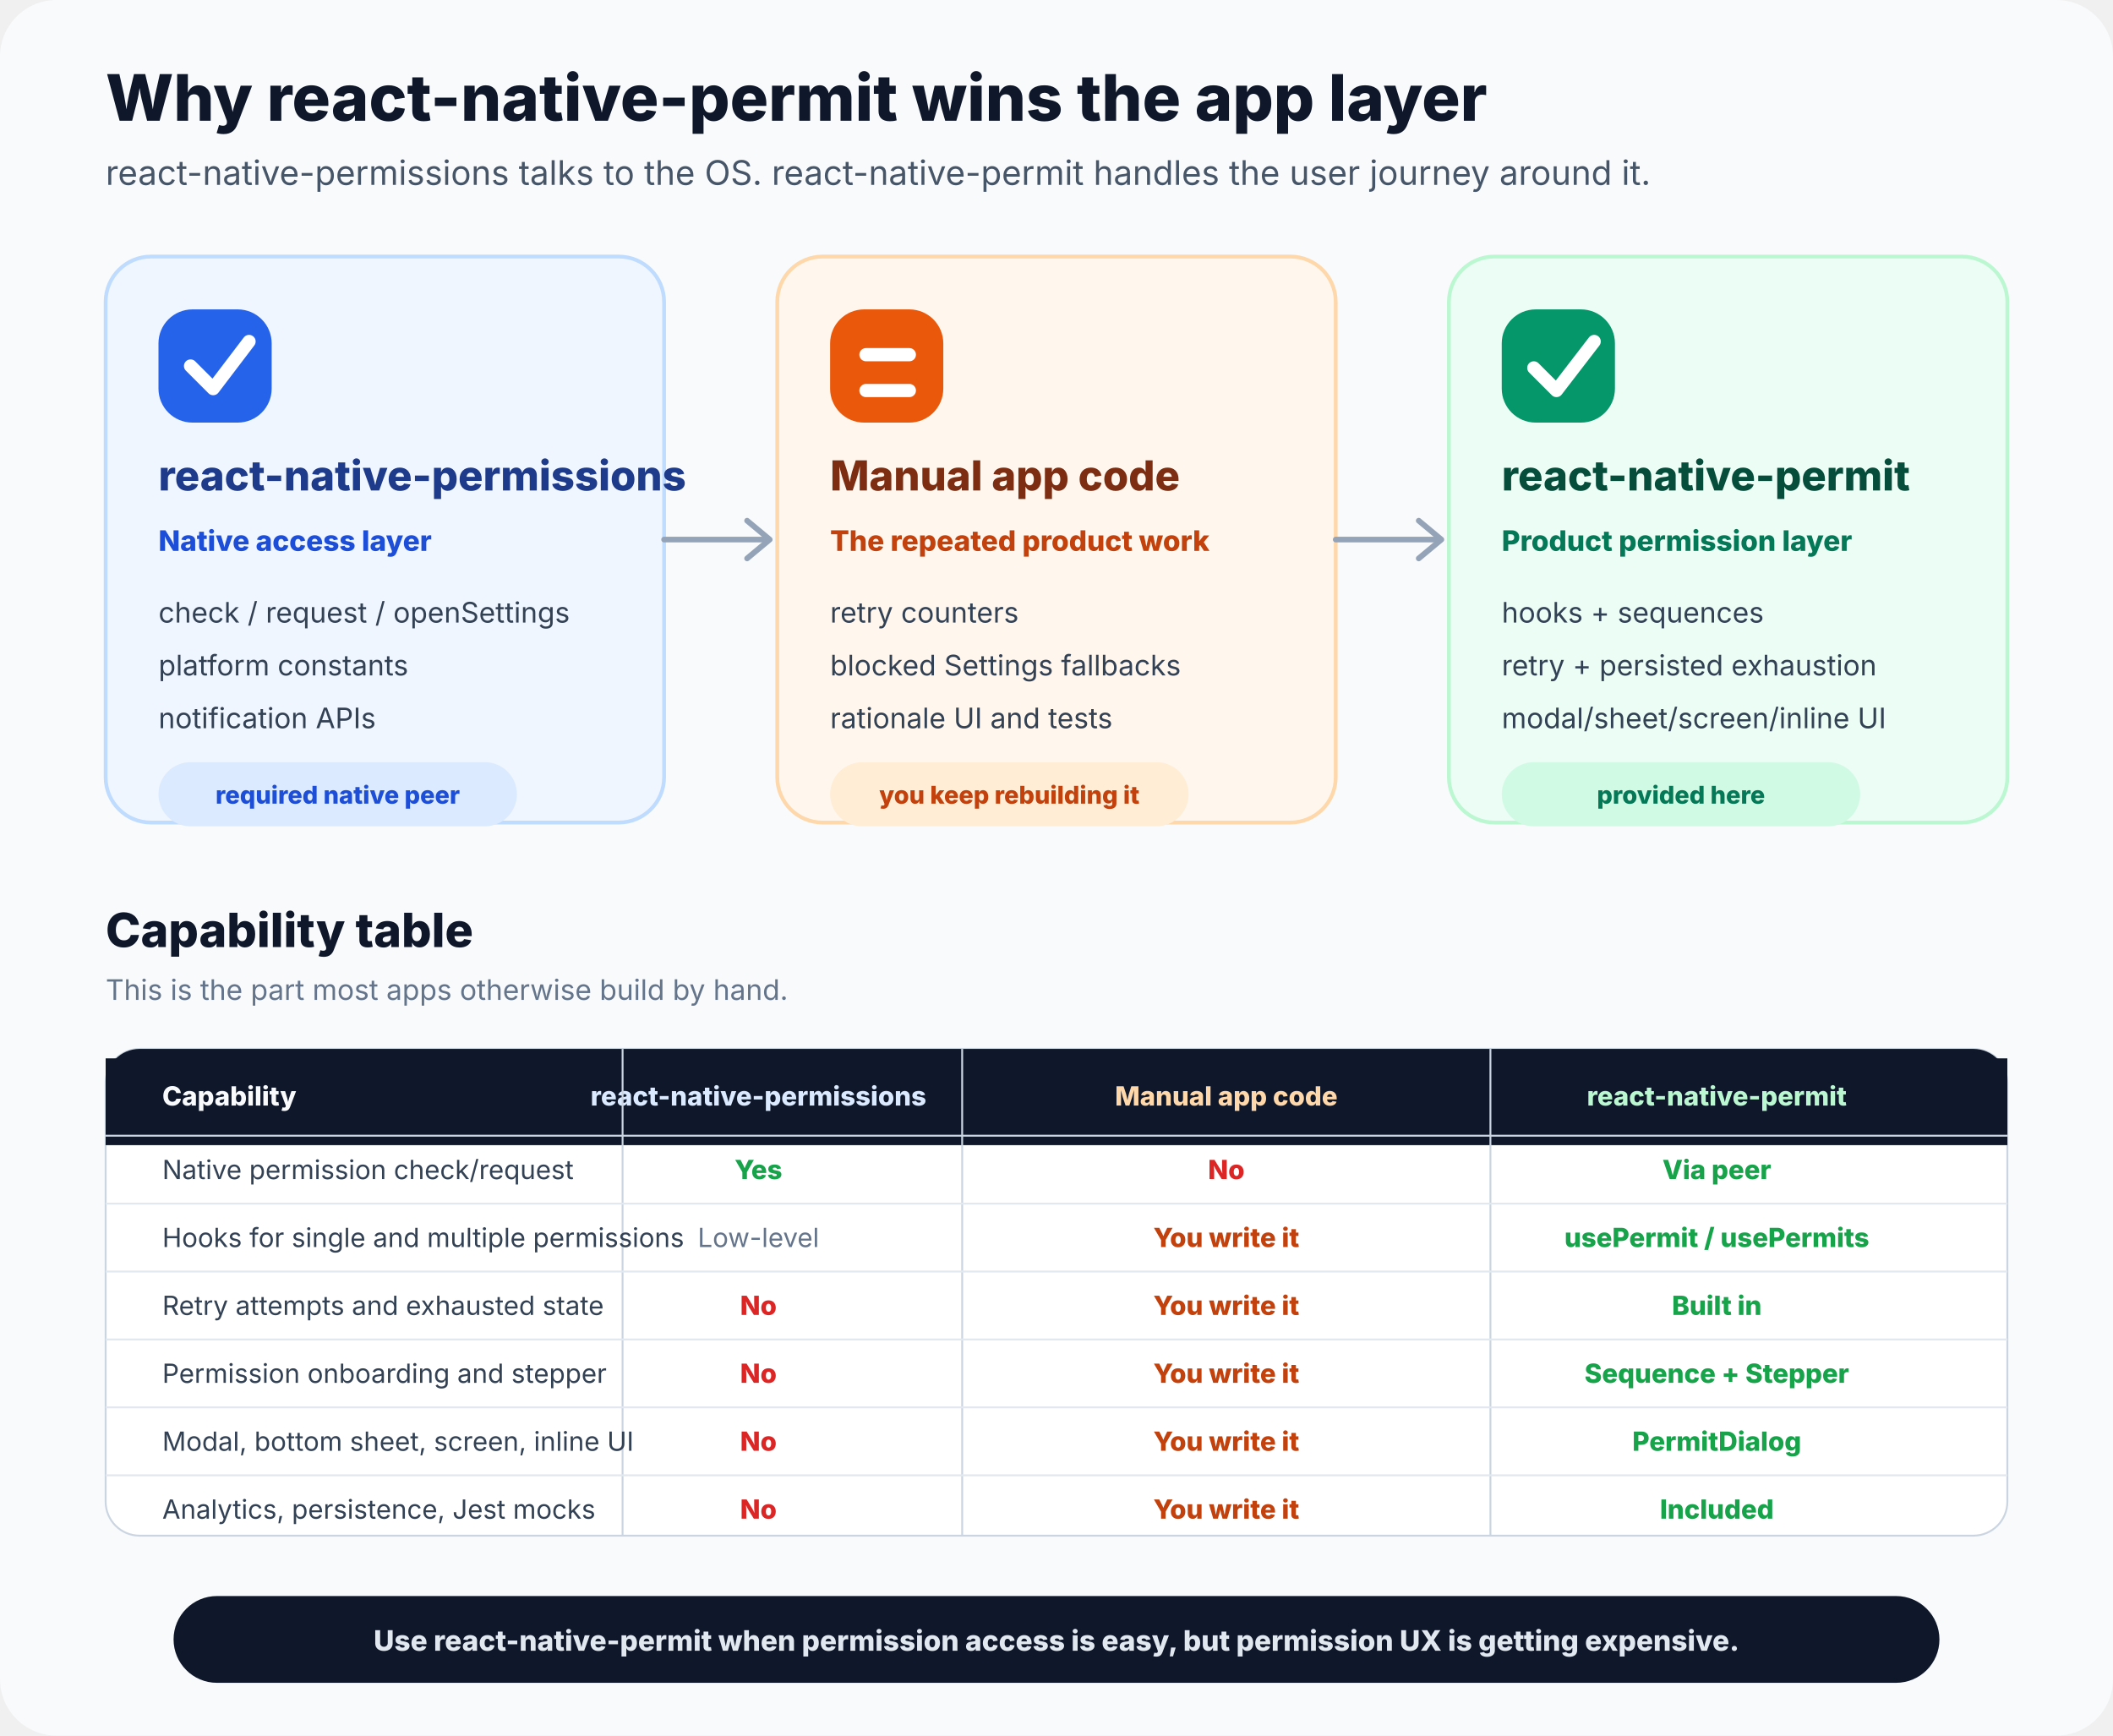
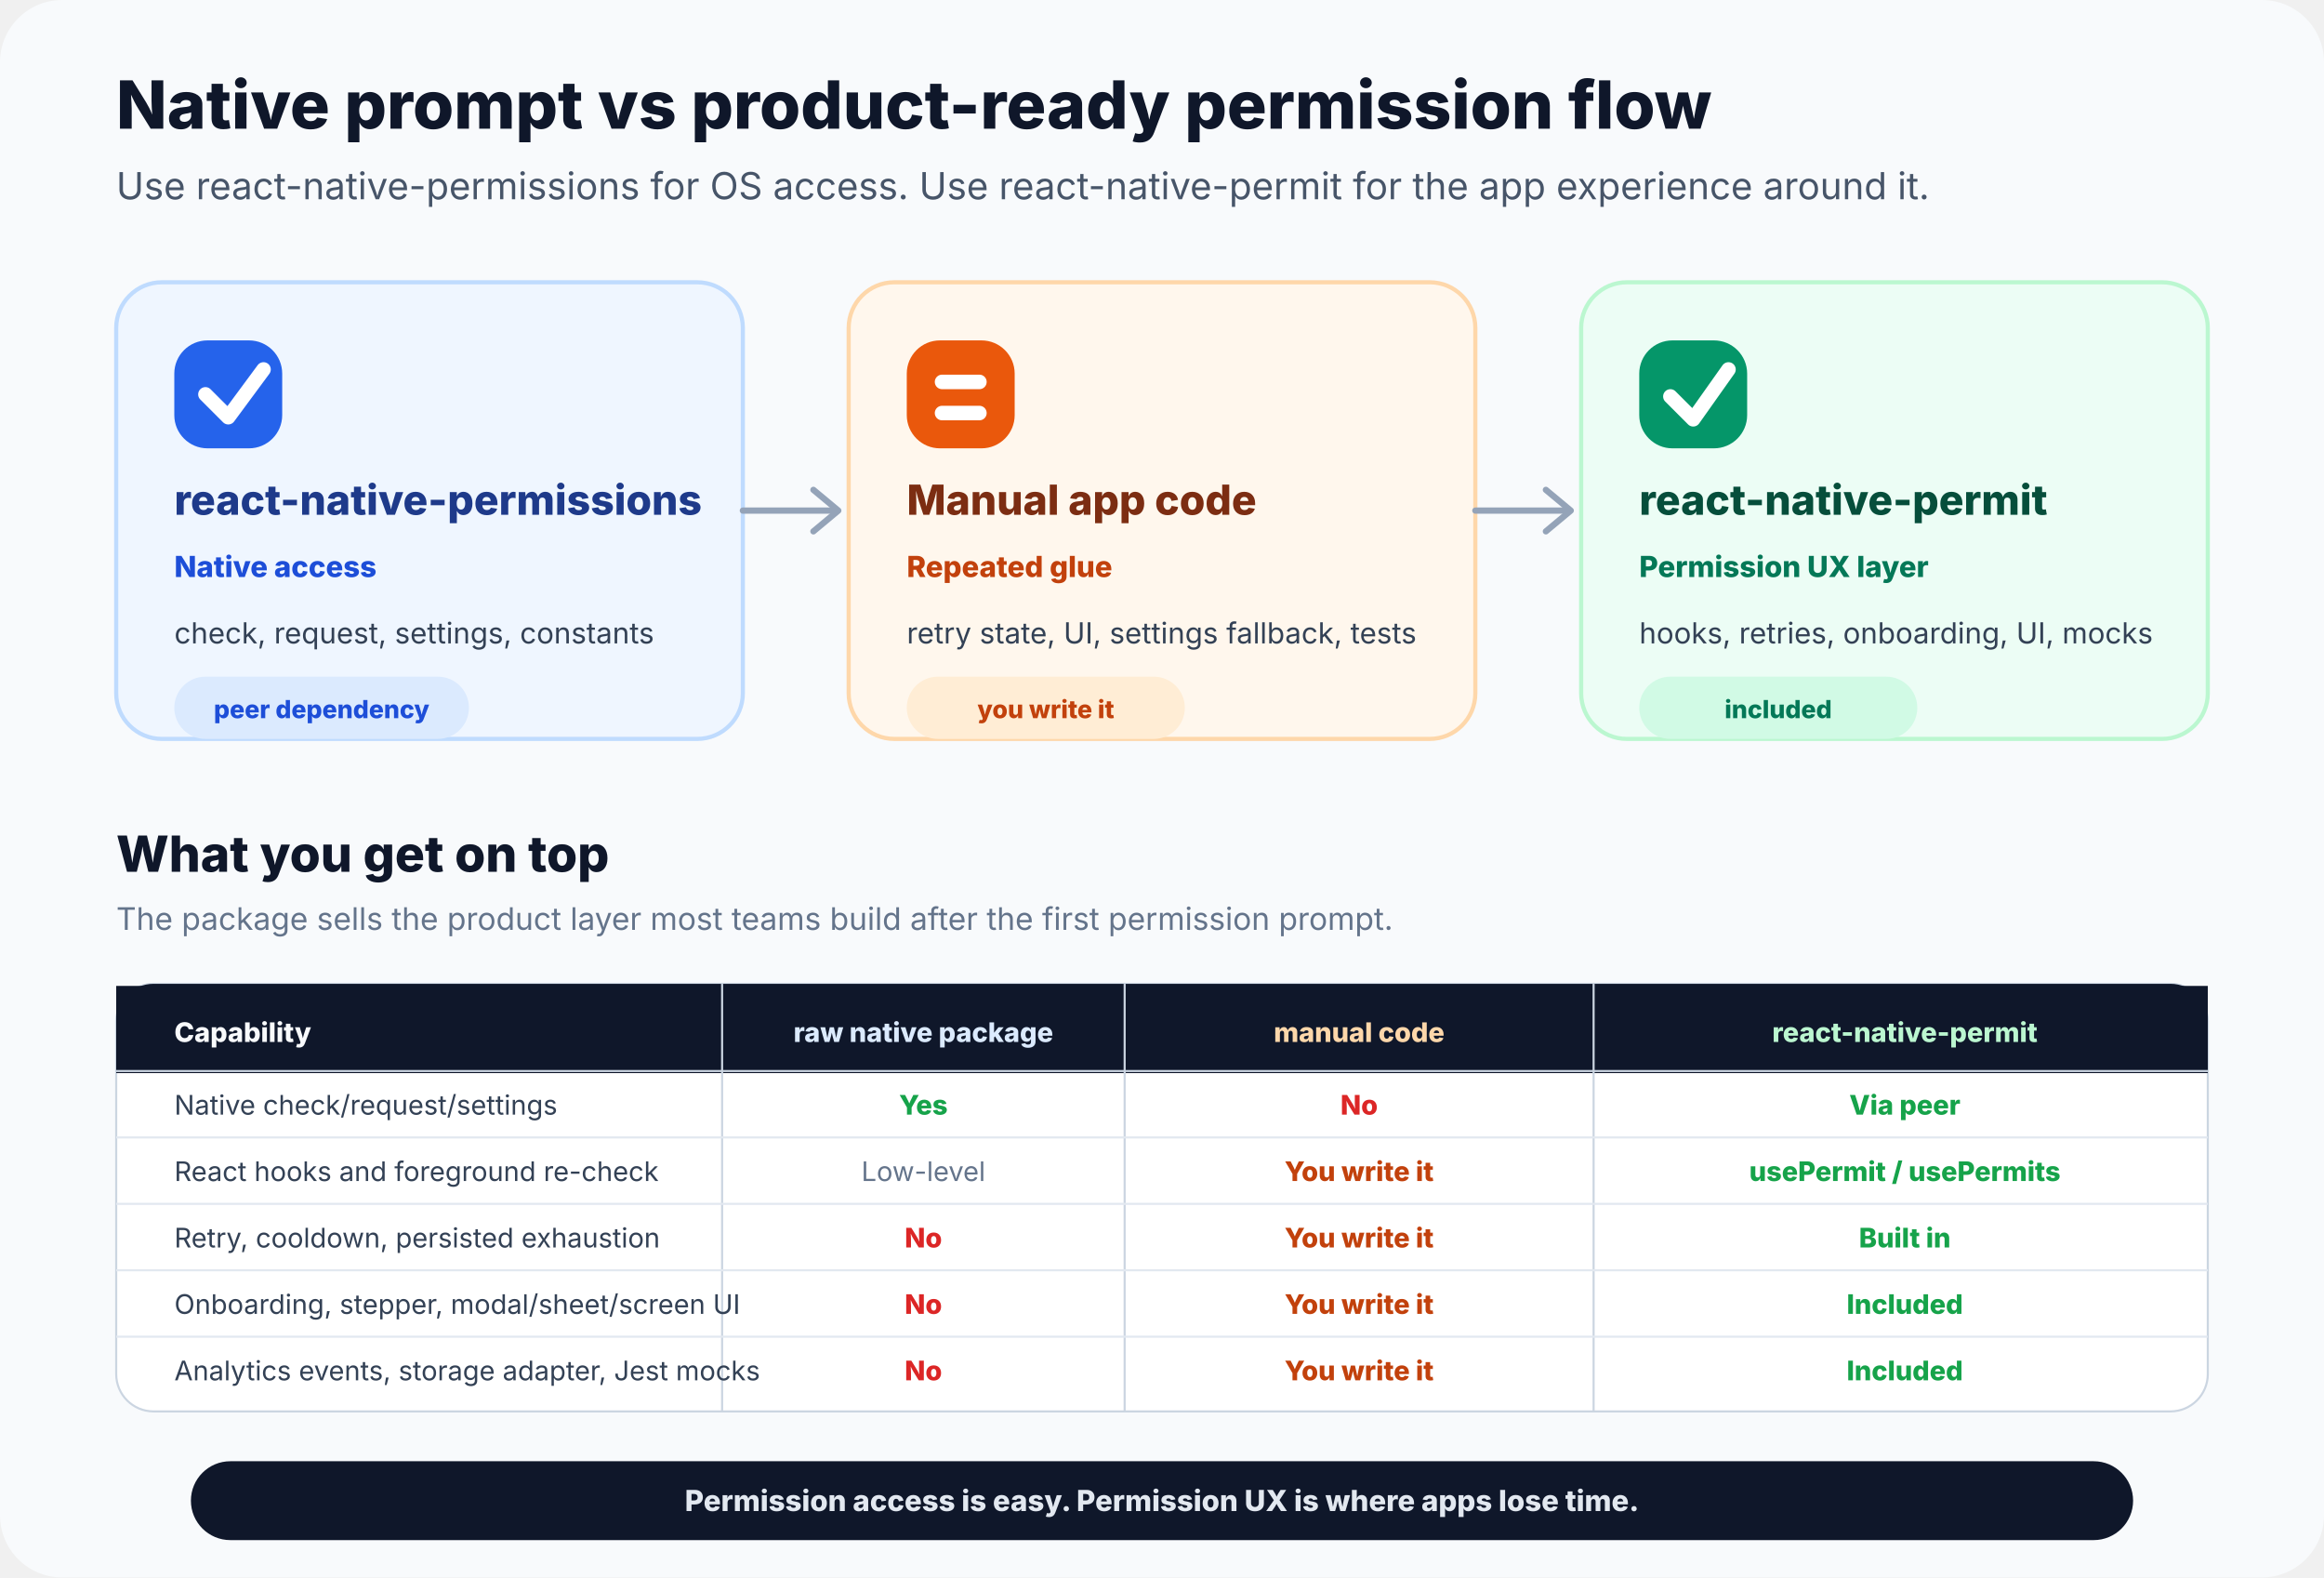
- <svg xmlns="http://www.w3.org/2000/svg" width="1120" height="920" viewBox="0 0 1120 920" fill="none" role="img" aria-labelledby="title desc">
-   <rect width="1120" height="920" rx="30" fill="#F8FAFC" />
+ <svg xmlns="http://www.w3.org/2000/svg" width="1120" height="760" viewBox="0 0 1120 760" fill="none" role="img" aria-labelledby="title desc">
+   <rect width="1120" height="760" rx="30" fill="#F8FAFC" />
  <g font-family="Inter, ui-sans-serif, system-ui">
-     <text x="56" y="64" fill="#0F172A" font-size="34" font-weight="800">Why react-native-permit wins the app layer</text>
-     <text x="56" y="98" fill="#475569" font-size="18">react-native-permissions talks to the OS. react-native-permit handles the user journey around it.</text>
-     <rect x="56" y="136" width="296" height="300" rx="24" fill="#EFF6FF" stroke="#BFDBFE" stroke-width="2" />
-     <rect x="84" y="164" width="60" height="60" rx="18" fill="#2563EB" />
-     <path d="M101 194L113 206L132 181" stroke="#FFFFFF" stroke-width="7" stroke-linecap="round" stroke-linejoin="round" />
-     <text x="84" y="260" fill="#1E3A8A" font-size="22" font-weight="800">react-native-permissions</text>
-     <text x="84" y="292" fill="#1D4ED8" font-size="15" font-weight="800">Native access layer</text>
-     <text x="84" y="330" fill="#334155" font-size="15">check / request / openSettings</text>
-     <text x="84" y="358" fill="#334155" font-size="15">platform constants</text>
-     <text x="84" y="386" fill="#334155" font-size="15">notification APIs</text>
-     <rect x="84" y="404" width="190" height="34" rx="17" fill="#DBEAFE" />
-     <text x="179" y="426" text-anchor="middle" fill="#1D4ED8" font-size="13" font-weight="800">required native peer</text>
-     <rect x="412" y="136" width="296" height="300" rx="24" fill="#FFF7ED" stroke="#FED7AA" stroke-width="2" />
-     <rect x="440" y="164" width="60" height="60" rx="18" fill="#EA580C" />
-     <path d="M459 188H482" stroke="#FFFFFF" stroke-width="7" stroke-linecap="round" />
-     <path d="M459 207H482" stroke="#FFFFFF" stroke-width="7" stroke-linecap="round" />
-     <text x="440" y="260" fill="#7C2D12" font-size="22" font-weight="800">Manual app code</text>
-     <text x="440" y="292" fill="#C2410C" font-size="15" font-weight="800">The repeated product work</text>
-     <text x="440" y="330" fill="#334155" font-size="15">retry counters</text>
-     <text x="440" y="358" fill="#334155" font-size="15">blocked Settings fallbacks</text>
-     <text x="440" y="386" fill="#334155" font-size="15">rationale UI and tests</text>
-     <rect x="440" y="404" width="190" height="34" rx="17" fill="#FFEDD5" />
-     <text x="535" y="426" text-anchor="middle" fill="#C2410C" font-size="13" font-weight="800">you keep rebuilding it</text>
-     <rect x="768" y="136" width="296" height="300" rx="24" fill="#ECFDF5" stroke="#BBF7D0" stroke-width="2" />
-     <rect x="796" y="164" width="60" height="60" rx="18" fill="#059669" />
-     <path d="M813 195L825 207L845 181" stroke="#FFFFFF" stroke-width="7" stroke-linecap="round" stroke-linejoin="round" />
-     <text x="796" y="260" fill="#064E3B" font-size="22" font-weight="800">react-native-permit</text>
-     <text x="796" y="292" fill="#047857" font-size="15" font-weight="800">Product permission layer</text>
-     <text x="796" y="330" fill="#334155" font-size="15">hooks + sequences</text>
-     <text x="796" y="358" fill="#334155" font-size="15">retry + persisted exhaustion</text>
-     <text x="796" y="386" fill="#334155" font-size="15">modal/sheet/screen/inline UI</text>
-     <rect x="796" y="404" width="190" height="34" rx="17" fill="#D1FAE5" />
-     <text x="891" y="426" text-anchor="middle" fill="#047857" font-size="13" font-weight="800">provided here</text>
+     <text x="56" y="62" fill="#0F172A" font-size="32" font-weight="800">Native prompt vs product-ready permission flow</text>
+     <text x="56" y="96" fill="#475569" font-size="18">Use react-native-permissions for OS access. Use react-native-permit for the app experience around it.</text>
+     <rect x="56" y="136" width="302" height="220" rx="22" fill="#EFF6FF" stroke="#BFDBFE" stroke-width="2" />
+     <rect x="84" y="164" width="52" height="52" rx="16" fill="#2563EB" />
+     <path d="M99 190L110 201L127 178" stroke="#FFFFFF" stroke-width="7" stroke-linecap="round" stroke-linejoin="round" />
+     <text x="84" y="248" fill="#1E3A8A" font-size="20" font-weight="800">react-native-permissions</text>
+     <text x="84" y="278" fill="#1D4ED8" font-size="14" font-weight="800">Native access</text>
+     <text x="84" y="310" fill="#334155" font-size="14">check, request, settings, constants</text>
+     <rect x="84" y="326" width="142" height="30" rx="15" fill="#DBEAFE" />
+     <text x="155" y="346" text-anchor="middle" fill="#1D4ED8" font-size="12" font-weight="800">peer dependency</text>
+     <rect x="409" y="136" width="302" height="220" rx="22" fill="#FFF7ED" stroke="#FED7AA" stroke-width="2" />
+     <rect x="437" y="164" width="52" height="52" rx="16" fill="#EA580C" />
+     <path d="M454 184H472" stroke="#FFFFFF" stroke-width="7" stroke-linecap="round" />
+     <path d="M454 199H472" stroke="#FFFFFF" stroke-width="7" stroke-linecap="round" />
+     <text x="437" y="248" fill="#7C2D12" font-size="20" font-weight="800">Manual app code</text>
+     <text x="437" y="278" fill="#C2410C" font-size="14" font-weight="800">Repeated glue</text>
+     <text x="437" y="310" fill="#334155" font-size="14">retry state, UI, settings fallback, tests</text>
+     <rect x="437" y="326" width="134" height="30" rx="15" fill="#FFEDD5" />
+     <text x="504" y="346" text-anchor="middle" fill="#C2410C" font-size="12" font-weight="800">you write it</text>
+     <rect x="762" y="136" width="302" height="220" rx="22" fill="#ECFDF5" stroke="#BBF7D0" stroke-width="2" />
+     <rect x="790" y="164" width="52" height="52" rx="16" fill="#059669" />
+     <path d="M805 191L816 202L833 178" stroke="#FFFFFF" stroke-width="7" stroke-linecap="round" stroke-linejoin="round" />
+     <text x="790" y="248" fill="#064E3B" font-size="20" font-weight="800">react-native-permit</text>
+     <text x="790" y="278" fill="#047857" font-size="14" font-weight="800">Permission UX layer</text>
+     <text x="790" y="310" fill="#334155" font-size="14">hooks, retries, onboarding, UI, mocks</text>
+     <rect x="790" y="326" width="134" height="30" rx="15" fill="#D1FAE5" />
+     <text x="857" y="346" text-anchor="middle" fill="#047857" font-size="12" font-weight="800">included</text>
  </g>
-   <path d="M352 286H406" stroke="#94A3B8" stroke-width="3" stroke-linecap="round" />
-   <path d="M396 276L408 286L396 296" stroke="#94A3B8" stroke-width="3" stroke-linecap="round" stroke-linejoin="round" />
-   <path d="M708 286H762" stroke="#94A3B8" stroke-width="3" stroke-linecap="round" />
-   <path d="M752 276L764 286L752 296" stroke="#94A3B8" stroke-width="3" stroke-linecap="round" stroke-linejoin="round" />
+   <path d="M358 246H402" stroke="#94A3B8" stroke-width="3" stroke-linecap="round" />
+   <path d="M392 236L404 246L392 256" stroke="#94A3B8" stroke-width="3" stroke-linecap="round" stroke-linejoin="round" />
+   <path d="M711 246H755" stroke="#94A3B8" stroke-width="3" stroke-linecap="round" />
+   <path d="M745 236L757 246L745 256" stroke="#94A3B8" stroke-width="3" stroke-linecap="round" stroke-linejoin="round" />
  <g font-family="Inter, ui-sans-serif, system-ui">
-     <text x="56" y="502" fill="#0F172A" font-size="25" font-weight="800">Capability table</text>
-     <text x="56" y="530" fill="#64748B" font-size="15">This is the part most apps otherwise build by hand.</text>
-     <rect x="56" y="556" width="1008" height="258" rx="18" fill="#FFFFFF" stroke="#CBD5E1" />
-     <rect x="56" y="556" width="1008" height="46" rx="18" fill="#0F172A" />
-     <path d="M56 584H1064" stroke="#0F172A" stroke-width="46" />
-     <text x="86" y="586" fill="#F8FAFC" font-size="14" font-weight="800">Capability</text>
-     <text x="402" y="586" text-anchor="middle" fill="#DBEAFE" font-size="14" font-weight="800">react-native-permissions</text>
-     <text x="650" y="586" text-anchor="middle" fill="#FED7AA" font-size="14" font-weight="800">Manual app code</text>
-     <text x="910" y="586" text-anchor="middle" fill="#BBF7D0" font-size="14" font-weight="800">react-native-permit</text>
-     <path d="M330 556V814" stroke="#CBD5E1" />
-     <path d="M510 556V814" stroke="#CBD5E1" />
-     <path d="M790 556V814" stroke="#CBD5E1" />
-     <path d="M56 602H1064" stroke="#CBD5E1" />
-     <path d="M56 638H1064" stroke="#E2E8F0" />
-     <path d="M56 674H1064" stroke="#E2E8F0" />
-     <path d="M56 710H1064" stroke="#E2E8F0" />
-     <path d="M56 746H1064" stroke="#E2E8F0" />
-     <path d="M56 782H1064" stroke="#E2E8F0" />
-     <text x="86" y="625" fill="#334155" font-size="14">Native permission check/request</text>
-     <text x="402" y="625" text-anchor="middle" fill="#16A34A" font-size="14" font-weight="800">Yes</text>
-     <text x="650" y="625" text-anchor="middle" fill="#DC2626" font-size="14" font-weight="800">No</text>
-     <text x="910" y="625" text-anchor="middle" fill="#16A34A" font-size="14" font-weight="800">Via peer</text>
-     <text x="86" y="661" fill="#334155" font-size="14">Hooks for single and multiple permissions</text>
-     <text x="402" y="661" text-anchor="middle" fill="#64748B" font-size="14">Low-level</text>
-     <text x="650" y="661" text-anchor="middle" fill="#C2410C" font-size="14" font-weight="800">You write it</text>
-     <text x="910" y="661" text-anchor="middle" fill="#16A34A" font-size="14" font-weight="800">usePermit / usePermits</text>
-     <text x="86" y="697" fill="#334155" font-size="14">Retry attempts and exhausted state</text>
-     <text x="402" y="697" text-anchor="middle" fill="#DC2626" font-size="14" font-weight="800">No</text>
-     <text x="650" y="697" text-anchor="middle" fill="#C2410C" font-size="14" font-weight="800">You write it</text>
-     <text x="910" y="697" text-anchor="middle" fill="#16A34A" font-size="14" font-weight="800">Built in</text>
-     <text x="86" y="733" fill="#334155" font-size="14">Permission onboarding and stepper</text>
-     <text x="402" y="733" text-anchor="middle" fill="#DC2626" font-size="14" font-weight="800">No</text>
-     <text x="650" y="733" text-anchor="middle" fill="#C2410C" font-size="14" font-weight="800">You write it</text>
-     <text x="910" y="733" text-anchor="middle" fill="#16A34A" font-size="14" font-weight="800">Sequence + Stepper</text>
-     <text x="86" y="769" fill="#334155" font-size="14">Modal, bottom sheet, screen, inline UI</text>
-     <text x="402" y="769" text-anchor="middle" fill="#DC2626" font-size="14" font-weight="800">No</text>
-     <text x="650" y="769" text-anchor="middle" fill="#C2410C" font-size="14" font-weight="800">You write it</text>
-     <text x="910" y="769" text-anchor="middle" fill="#16A34A" font-size="14" font-weight="800">PermitDialog</text>
-     <text x="86" y="805" fill="#334155" font-size="14">Analytics, persistence, Jest mocks</text>
-     <text x="402" y="805" text-anchor="middle" fill="#DC2626" font-size="14" font-weight="800">No</text>
-     <text x="650" y="805" text-anchor="middle" fill="#C2410C" font-size="14" font-weight="800">You write it</text>
-     <text x="910" y="805" text-anchor="middle" fill="#16A34A" font-size="14" font-weight="800">Included</text>
-     <rect x="92" y="846" width="936" height="46" rx="23" fill="#0F172A" />
-     <text x="560" y="875" text-anchor="middle" fill="#E2E8F0" font-size="15" font-weight="800">Use react-native-permit when permission access is easy, but permission UX is getting expensive.</text>
+     <text x="56" y="420" fill="#0F172A" font-size="24" font-weight="800">What you get on top</text>
+     <text x="56" y="448" fill="#64748B" font-size="15">The package sells the product layer most teams build after the first permission prompt.</text>
+     <rect x="56" y="474" width="1008" height="206" rx="18" fill="#FFFFFF" stroke="#CBD5E1" />
+     <rect x="56" y="474" width="1008" height="42" rx="18" fill="#0F172A" />
+     <path d="M56 496H1064" stroke="#0F172A" stroke-width="42" />
+     <text x="84" y="502" fill="#F8FAFC" font-size="13" font-weight="800">Capability</text>
+     <text x="445" y="502" text-anchor="middle" fill="#DBEAFE" font-size="13" font-weight="800">raw native package</text>
+     <text x="655" y="502" text-anchor="middle" fill="#FED7AA" font-size="13" font-weight="800">manual code</text>
+     <text x="918" y="502" text-anchor="middle" fill="#BBF7D0" font-size="13" font-weight="800">react-native-permit</text>
+     <path d="M348 474V680" stroke="#CBD5E1" />
+     <path d="M542 474V680" stroke="#CBD5E1" />
+     <path d="M768 474V680" stroke="#CBD5E1" />
+     <path d="M56 516H1064" stroke="#CBD5E1" />
+     <path d="M56 548H1064" stroke="#E2E8F0" />
+     <path d="M56 580H1064" stroke="#E2E8F0" />
+     <path d="M56 612H1064" stroke="#E2E8F0" />
+     <path d="M56 644H1064" stroke="#E2E8F0" />
+     <text x="84" y="537" fill="#334155" font-size="13">Native check/request/settings</text>
+     <text x="445" y="537" text-anchor="middle" fill="#16A34A" font-size="13" font-weight="800">Yes</text>
+     <text x="655" y="537" text-anchor="middle" fill="#DC2626" font-size="13" font-weight="800">No</text>
+     <text x="918" y="537" text-anchor="middle" fill="#16A34A" font-size="13" font-weight="800">Via peer</text>
+     <text x="84" y="569" fill="#334155" font-size="13">React hooks and foreground re-check</text>
+     <text x="445" y="569" text-anchor="middle" fill="#64748B" font-size="13">Low-level</text>
+     <text x="655" y="569" text-anchor="middle" fill="#C2410C" font-size="13" font-weight="800">You write it</text>
+     <text x="918" y="569" text-anchor="middle" fill="#16A34A" font-size="13" font-weight="800">usePermit / usePermits</text>
+     <text x="84" y="601" fill="#334155" font-size="13">Retry, cooldown, persisted exhaustion</text>
+     <text x="445" y="601" text-anchor="middle" fill="#DC2626" font-size="13" font-weight="800">No</text>
+     <text x="655" y="601" text-anchor="middle" fill="#C2410C" font-size="13" font-weight="800">You write it</text>
+     <text x="918" y="601" text-anchor="middle" fill="#16A34A" font-size="13" font-weight="800">Built in</text>
+     <text x="84" y="633" fill="#334155" font-size="13">Onboarding, stepper, modal/sheet/screen UI</text>
+     <text x="445" y="633" text-anchor="middle" fill="#DC2626" font-size="13" font-weight="800">No</text>
+     <text x="655" y="633" text-anchor="middle" fill="#C2410C" font-size="13" font-weight="800">You write it</text>
+     <text x="918" y="633" text-anchor="middle" fill="#16A34A" font-size="13" font-weight="800">Included</text>
+     <text x="84" y="665" fill="#334155" font-size="13">Analytics events, storage adapter, Jest mocks</text>
+     <text x="445" y="665" text-anchor="middle" fill="#DC2626" font-size="13" font-weight="800">No</text>
+     <text x="655" y="665" text-anchor="middle" fill="#C2410C" font-size="13" font-weight="800">You write it</text>
+     <text x="918" y="665" text-anchor="middle" fill="#16A34A" font-size="13" font-weight="800">Included</text>
+     <rect x="92" y="704" width="936" height="38" rx="19" fill="#0F172A" />
+     <text x="560" y="728" text-anchor="middle" fill="#E2E8F0" font-size="14" font-weight="800">Permission access is easy. Permission UX is where apps lose time.</text>
  </g>
</svg>
